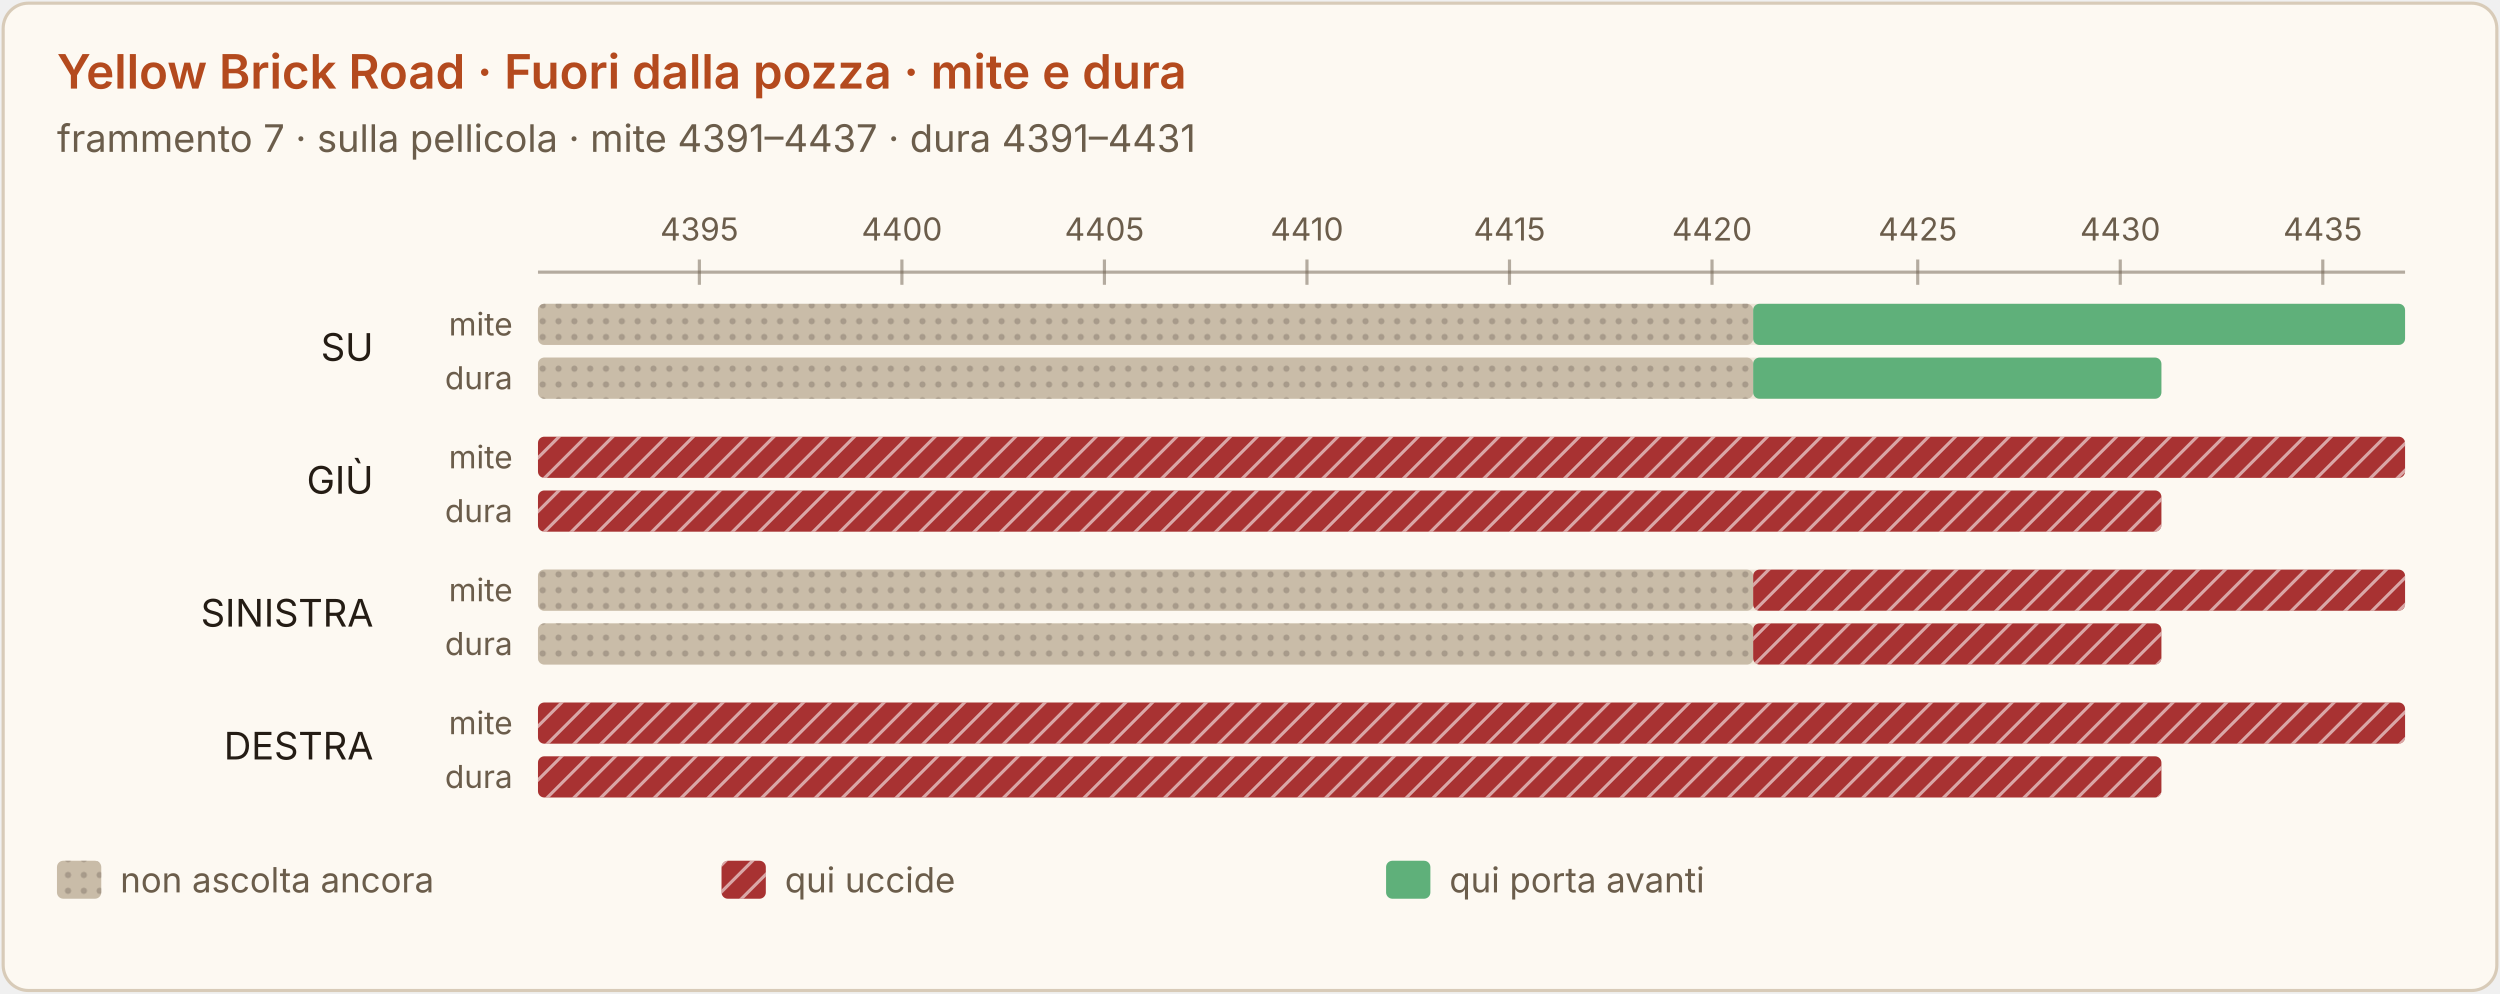
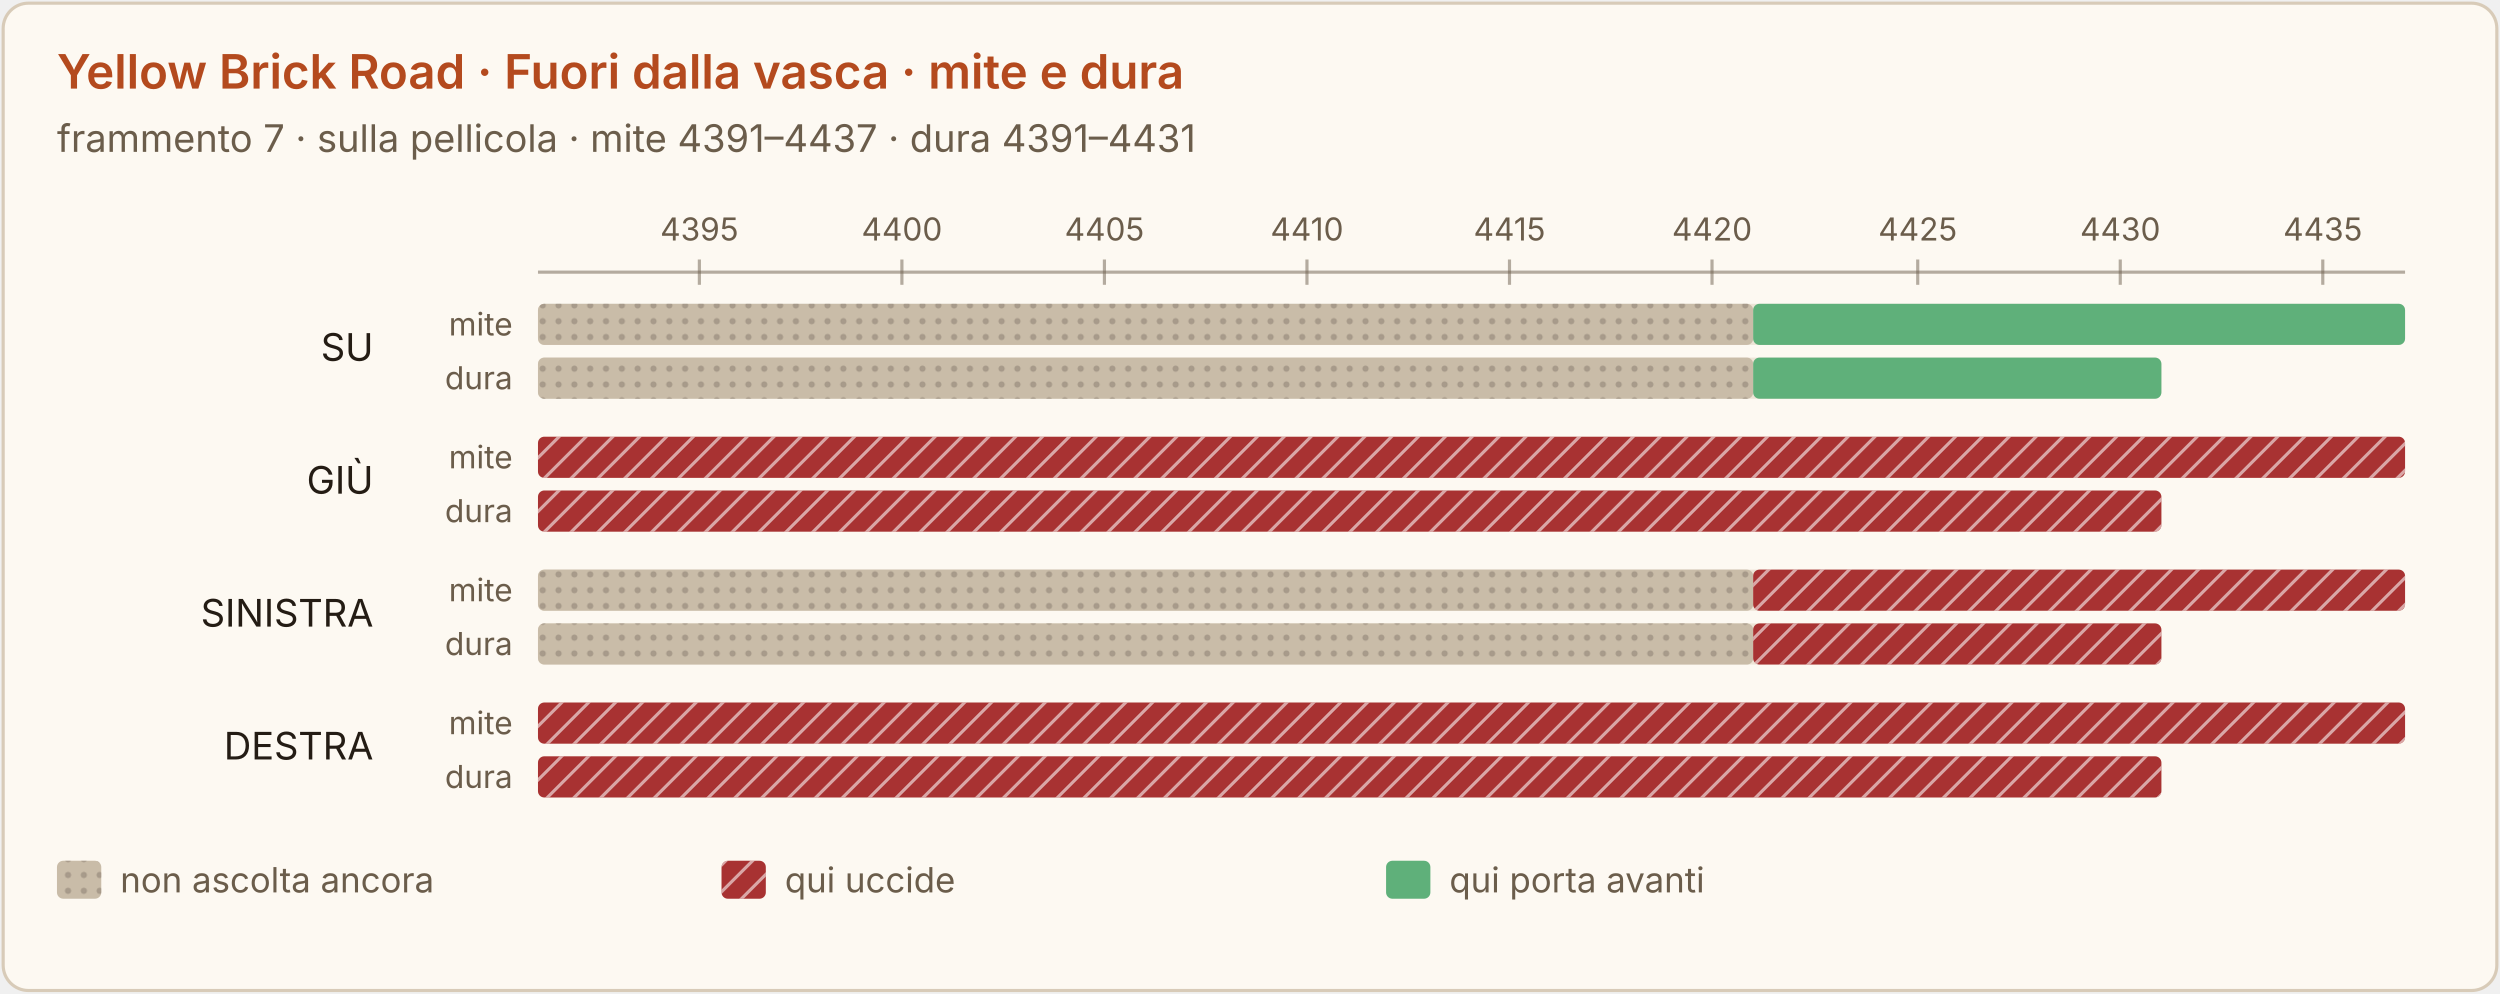
<svg xmlns="http://www.w3.org/2000/svg" width="790" height="314" viewBox="0 0 790 314" font-family="Inter,DejaVu Sans,sans-serif">
  <defs>
    <pattern id="tMorte" width="6" height="6" patternUnits="userSpaceOnUse" patternTransform="rotate(45)">
      <line x1="0" y1="0" x2="0" y2="6" stroke="#FFFFFF" stroke-width="2" opacity=".55" />
    </pattern>
    <pattern id="tAttesa" width="5" height="5" patternUnits="userSpaceOnUse">
      <circle cx="1.5" cy="1.5" r="1" fill="#8C8072" opacity=".55" />
    </pattern>
    <pattern id="tSorda" width="6" height="6" patternUnits="userSpaceOnUse">
      <path d="M0 0 L6 6 M6 0 L0 6" stroke="#FFFFFF" stroke-width="1" opacity=".5" />
    </pattern>
  </defs>
  <rect x="1" y="1" width="788" height="312" fill="#FDF9F2" stroke="#D8CBB8" stroke-width="1" rx="8" />
-   <text x="18" y="28" fill="#B44A1E" font-size="15" font-weight="600">Yellow Brick Road · Fuori dalla pozza · mite e dura</text>
+   <text x="18" y="28" fill="#B44A1E" font-size="15" font-weight="600">Yellow Brick Road · Fuori dalla vasca · mite e dura</text>
  <text x="18" y="48" fill="#6B5D4B" font-size="12">frammento 7 · sulla pellicola · mite 4391–4437 · dura 4391–4431</text>
  <line x1="170" y1="86" x2="760" y2="86" stroke="#6B5D4B" stroke-width="1" opacity=".5" />
  <line x1="221" y1="82" x2="221" y2="90" stroke="#6B5D4B" stroke-width="1" opacity=".5" />
  <text x="221" y="76" fill="#6B5D4B" font-size="10" text-anchor="middle">4395</text>
  <line x1="285" y1="82" x2="285" y2="90" stroke="#6B5D4B" stroke-width="1" opacity=".5" />
  <text x="285" y="76" fill="#6B5D4B" font-size="10" text-anchor="middle">4400</text>
  <line x1="349" y1="82" x2="349" y2="90" stroke="#6B5D4B" stroke-width="1" opacity=".5" />
  <text x="349" y="76" fill="#6B5D4B" font-size="10" text-anchor="middle">4405</text>
  <line x1="413" y1="82" x2="413" y2="90" stroke="#6B5D4B" stroke-width="1" opacity=".5" />
  <text x="413" y="76" fill="#6B5D4B" font-size="10" text-anchor="middle">4410</text>
  <line x1="477" y1="82" x2="477" y2="90" stroke="#6B5D4B" stroke-width="1" opacity=".5" />
  <text x="477" y="76" fill="#6B5D4B" font-size="10" text-anchor="middle">4415</text>
  <line x1="541" y1="82" x2="541" y2="90" stroke="#6B5D4B" stroke-width="1" opacity=".5" />
  <text x="541" y="76" fill="#6B5D4B" font-size="10" text-anchor="middle">4420</text>
  <line x1="606" y1="82" x2="606" y2="90" stroke="#6B5D4B" stroke-width="1" opacity=".5" />
  <text x="606" y="76" fill="#6B5D4B" font-size="10" text-anchor="middle">4425</text>
  <line x1="670" y1="82" x2="670" y2="90" stroke="#6B5D4B" stroke-width="1" opacity=".5" />
  <text x="670" y="76" fill="#6B5D4B" font-size="10" text-anchor="middle">4430</text>
  <line x1="734" y1="82" x2="734" y2="90" stroke="#6B5D4B" stroke-width="1" opacity=".5" />
  <text x="734" y="76" fill="#6B5D4B" font-size="10" text-anchor="middle">4435</text>
  <text x="118" y="114" fill="#241C14" font-size="12" text-anchor="end">SU</text>
  <text x="162" y="106" fill="#6B5D4B" font-size="10" text-anchor="end">mite</text>
  <text x="162" y="123" fill="#6B5D4B" font-size="10" text-anchor="end">dura</text>
  <rect x="170" y="96" width="590" height="13" fill="#EDE4D6" rx="2" />
  <rect x="170" y="96" width="384" height="13" fill="#C9BCA8" rx="2" />
  <rect x="170" y="96" width="384" height="13" fill="url(#tAttesa)" rx="2" />
  <rect x="554" y="96" width="206" height="13" fill="#5FB07A" rx="2" />
  <rect x="170" y="113" width="513" height="13" fill="#EDE4D6" rx="2" />
  <rect x="170" y="113" width="384" height="13" fill="#C9BCA8" rx="2" />
  <rect x="170" y="113" width="384" height="13" fill="url(#tAttesa)" rx="2" />
  <rect x="554" y="113" width="129" height="13" fill="#5FB07A" rx="2" />
  <text x="118" y="156" fill="#241C14" font-size="12" text-anchor="end">GIÙ</text>
  <text x="162" y="148" fill="#6B5D4B" font-size="10" text-anchor="end">mite</text>
  <text x="162" y="165" fill="#6B5D4B" font-size="10" text-anchor="end">dura</text>
  <rect x="170" y="138" width="590" height="13" fill="#EDE4D6" rx="2" />
  <rect x="170" y="138" width="590" height="13" fill="#A83232" rx="2" />
  <rect x="170" y="138" width="590" height="13" fill="url(#tMorte)" rx="2" />
  <rect x="170" y="155" width="513" height="13" fill="#EDE4D6" rx="2" />
  <rect x="170" y="155" width="513" height="13" fill="#A83232" rx="2" />
  <rect x="170" y="155" width="513" height="13" fill="url(#tMorte)" rx="2" />
  <text x="118" y="198" fill="#241C14" font-size="12" text-anchor="end">SINISTRA</text>
  <text x="162" y="190" fill="#6B5D4B" font-size="10" text-anchor="end">mite</text>
  <text x="162" y="207" fill="#6B5D4B" font-size="10" text-anchor="end">dura</text>
  <rect x="170" y="180" width="590" height="13" fill="#EDE4D6" rx="2" />
  <rect x="170" y="180" width="384" height="13" fill="#C9BCA8" rx="2" />
  <rect x="170" y="180" width="384" height="13" fill="url(#tAttesa)" rx="2" />
  <rect x="554" y="180" width="206" height="13" fill="#A83232" rx="2" />
  <rect x="554" y="180" width="206" height="13" fill="url(#tMorte)" rx="2" />
  <rect x="170" y="197" width="513" height="13" fill="#EDE4D6" rx="2" />
  <rect x="170" y="197" width="384" height="13" fill="#C9BCA8" rx="2" />
  <rect x="170" y="197" width="384" height="13" fill="url(#tAttesa)" rx="2" />
  <rect x="554" y="197" width="129" height="13" fill="#A83232" rx="2" />
  <rect x="554" y="197" width="129" height="13" fill="url(#tMorte)" rx="2" />
  <text x="118" y="240" fill="#241C14" font-size="12" text-anchor="end">DESTRA</text>
  <text x="162" y="232" fill="#6B5D4B" font-size="10" text-anchor="end">mite</text>
  <text x="162" y="249" fill="#6B5D4B" font-size="10" text-anchor="end">dura</text>
  <rect x="170" y="222" width="590" height="13" fill="#EDE4D6" rx="2" />
  <rect x="170" y="222" width="590" height="13" fill="#A83232" rx="2" />
  <rect x="170" y="222" width="590" height="13" fill="url(#tMorte)" rx="2" />
  <rect x="170" y="239" width="513" height="13" fill="#EDE4D6" rx="2" />
  <rect x="170" y="239" width="513" height="13" fill="#A83232" rx="2" />
  <rect x="170" y="239" width="513" height="13" fill="url(#tMorte)" rx="2" />
  <rect x="18" y="272" width="14" height="12" fill="#C9BCA8" rx="2" />
  <rect x="18" y="272" width="14" height="12" fill="url(#tAttesa)" rx="2" />
  <text x="38" y="282" fill="#6B5D4B" font-size="11">non ascolta ancora</text>
  <rect x="228" y="272" width="14" height="12" fill="#A83232" rx="2" />
  <rect x="228" y="272" width="14" height="12" fill="url(#tMorte)" rx="2" />
  <text x="248" y="282" fill="#6B5D4B" font-size="11">qui uccide</text>
  <rect x="438" y="272" width="14" height="12" fill="#5FB07A" rx="2" />
  <text x="458" y="282" fill="#6B5D4B" font-size="11">qui porta avanti</text>
</svg>
